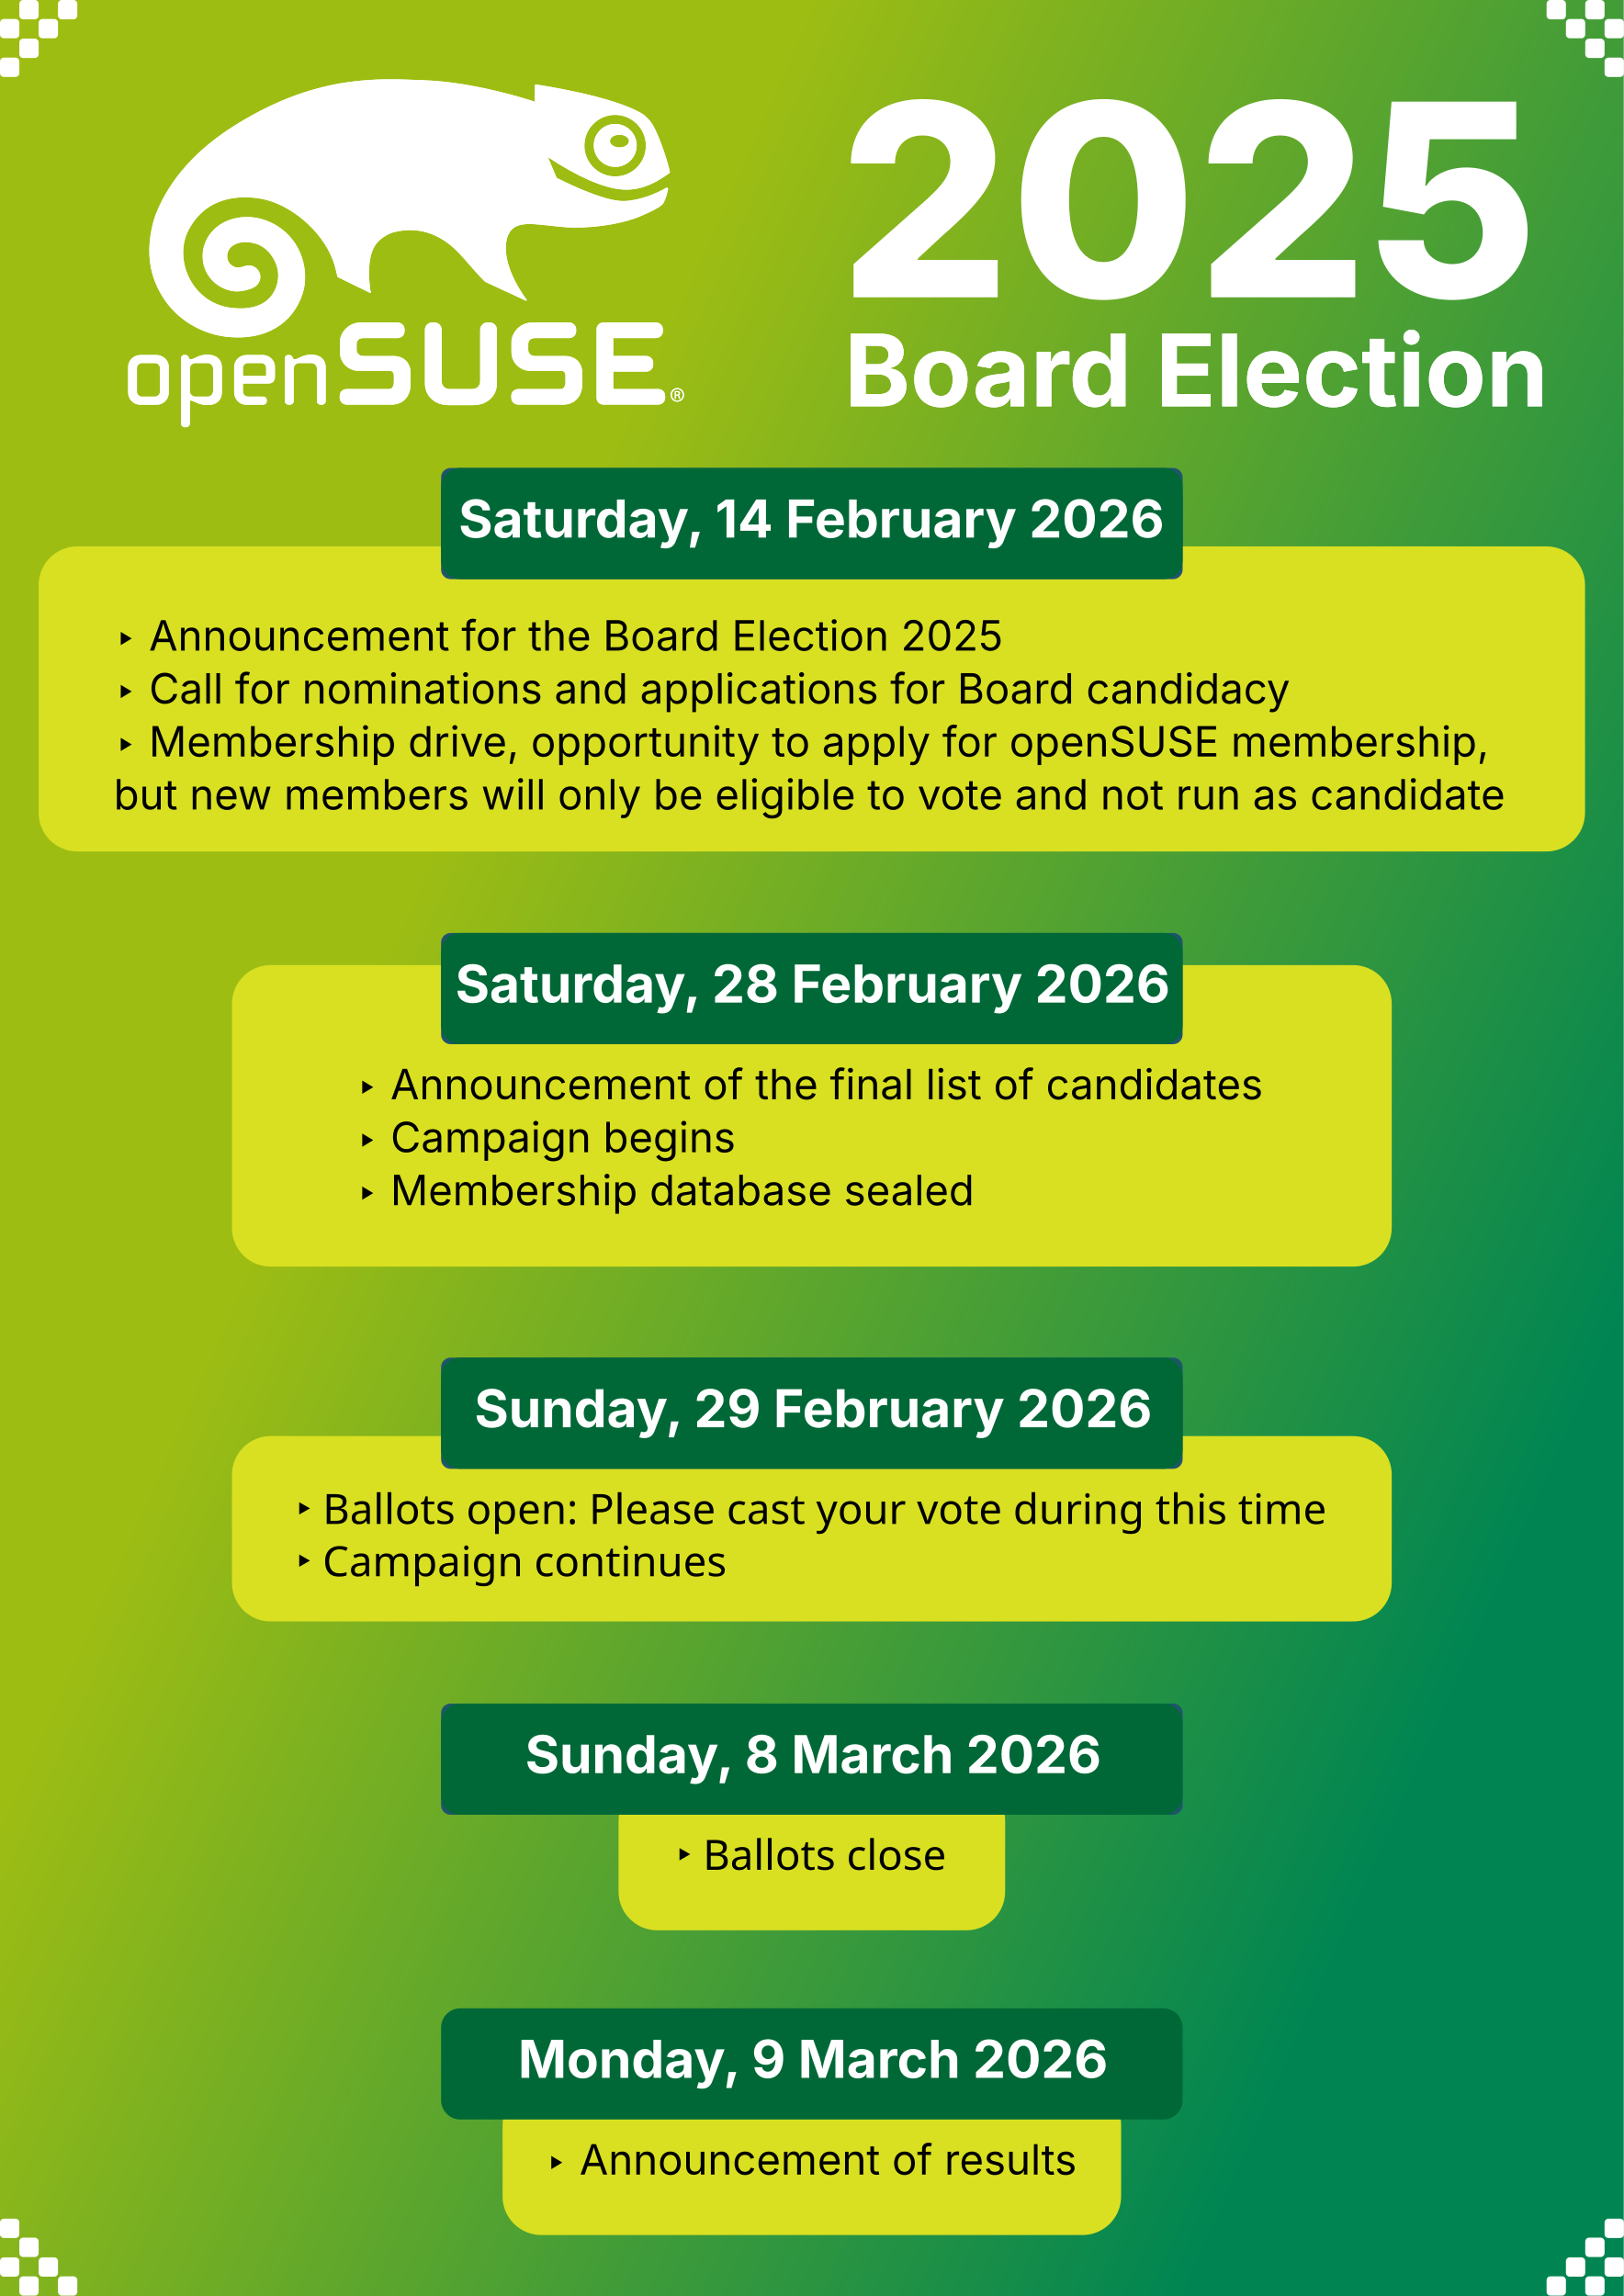
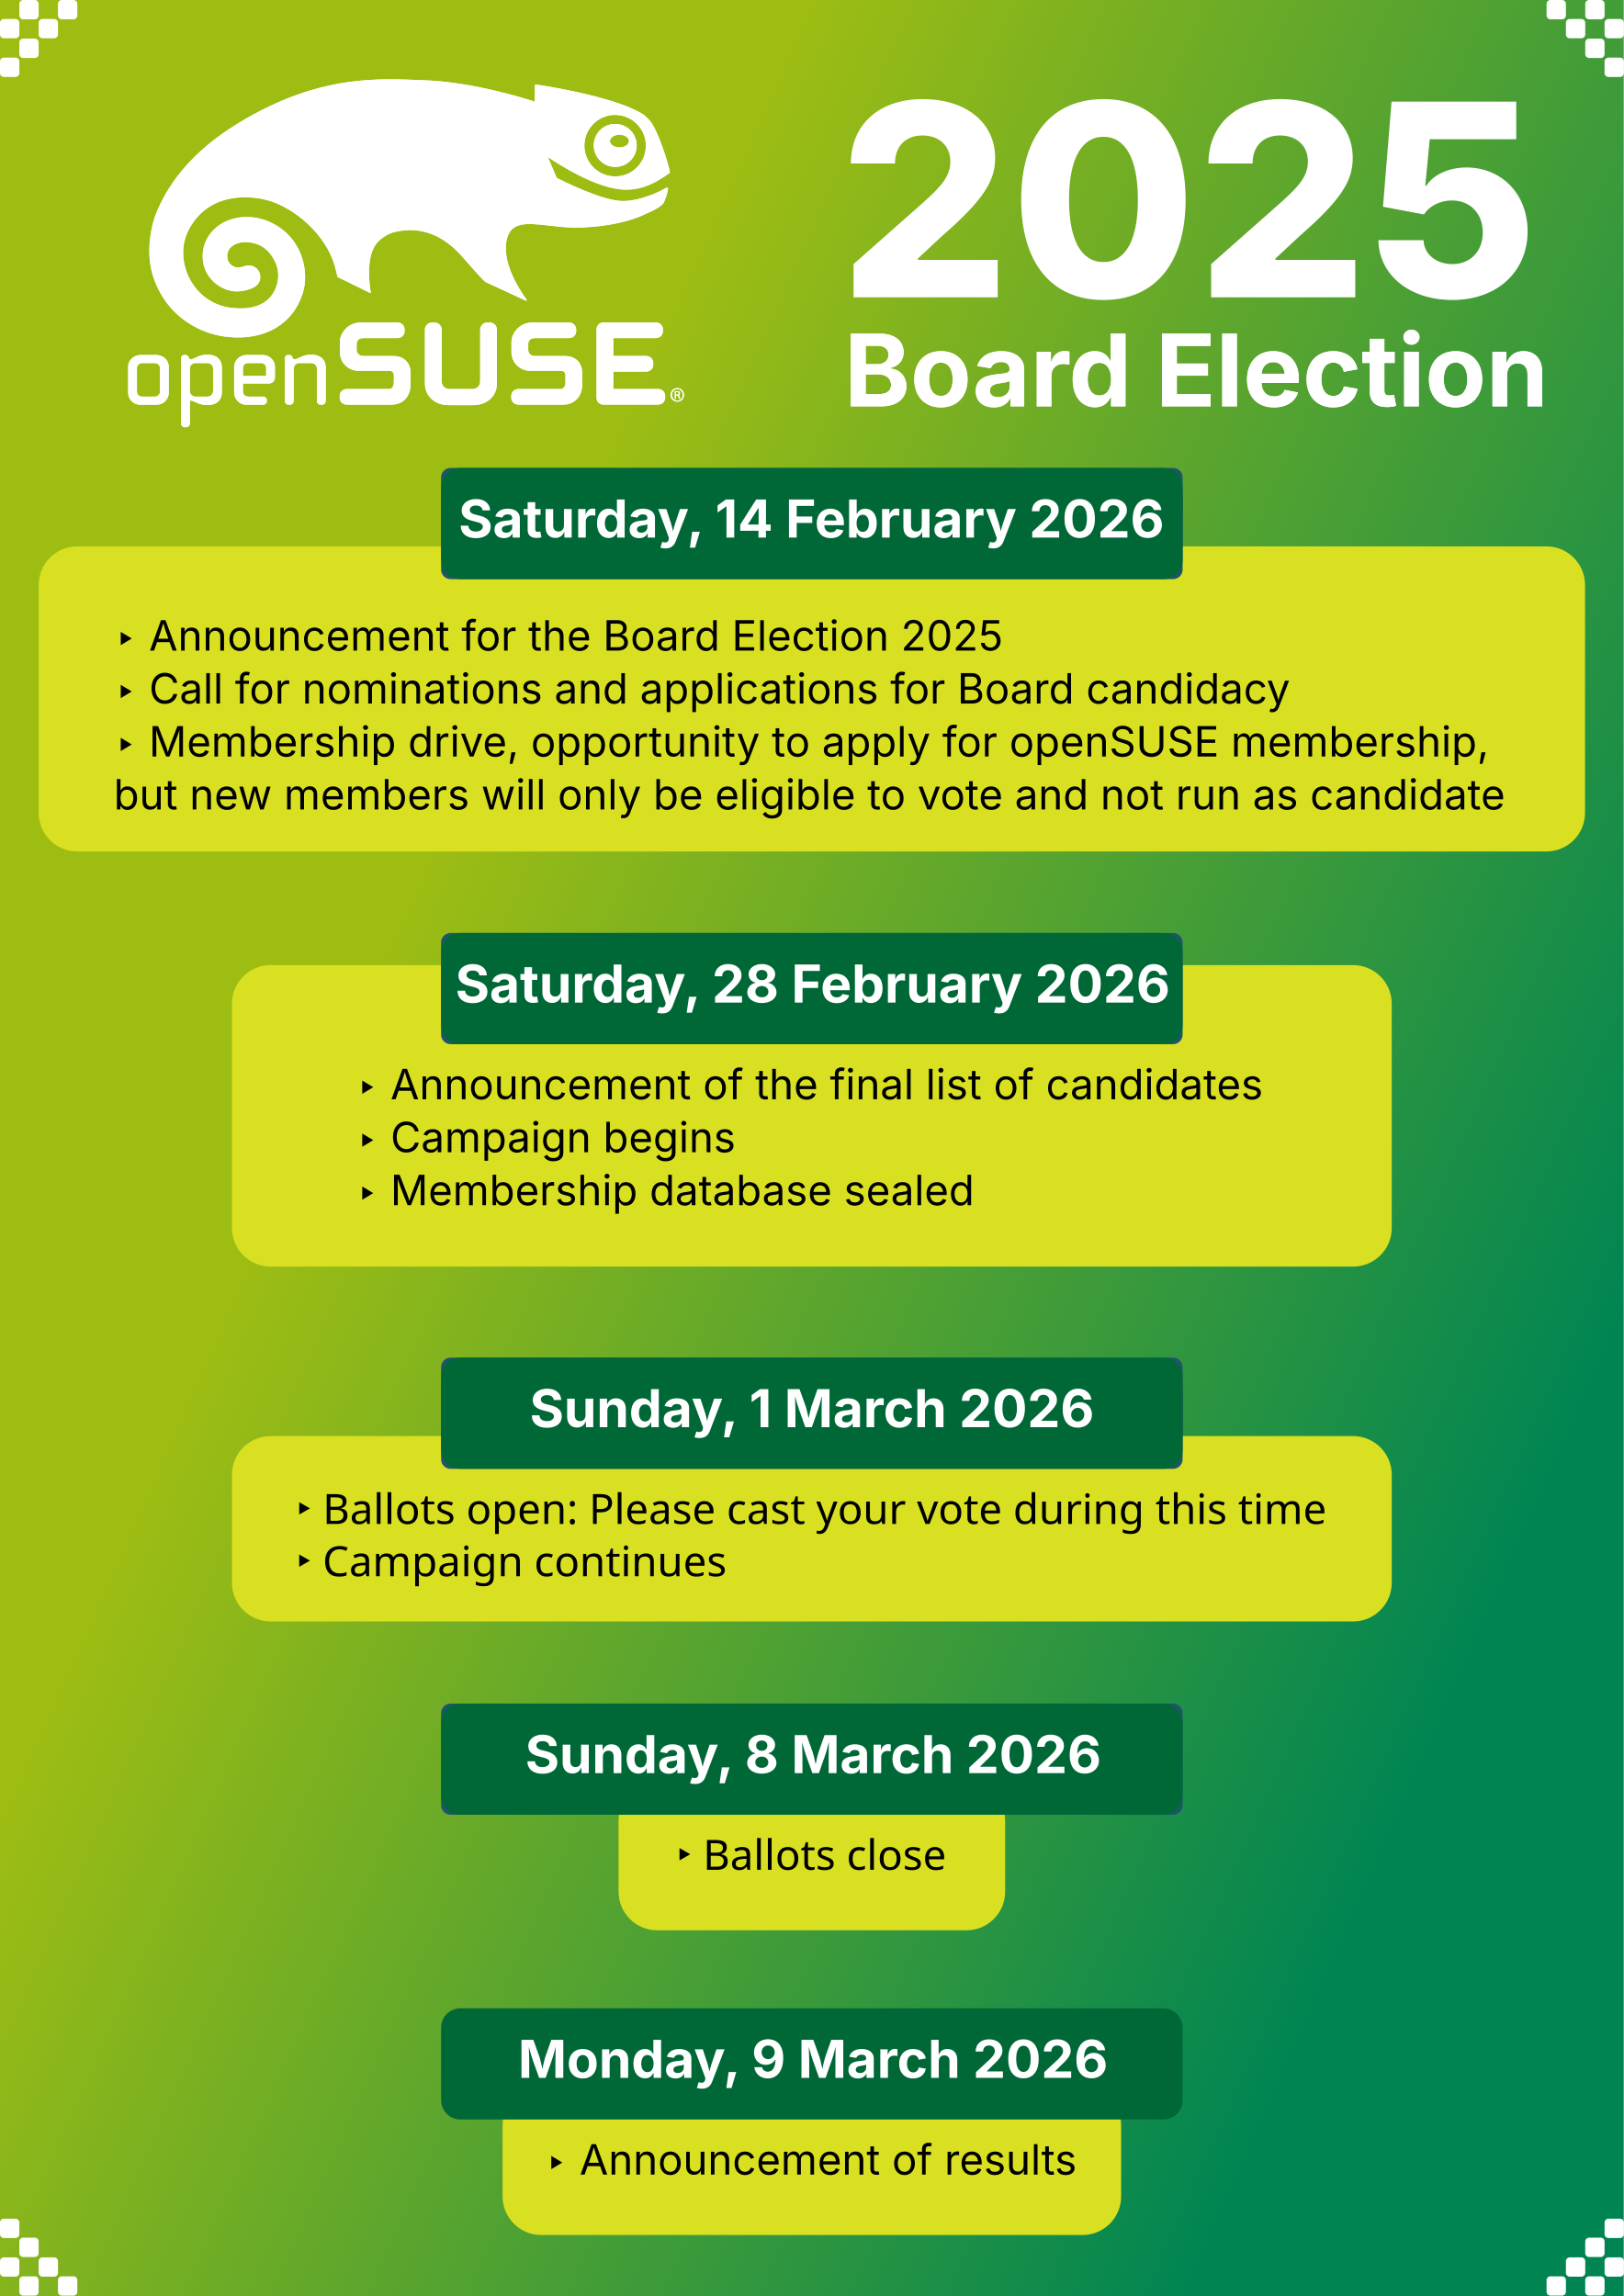
<svg xmlns="http://www.w3.org/2000/svg" xmlns:xlink="http://www.w3.org/1999/xlink" width="21cm" height="29.7cm" viewBox="0 0 210 297" version="1.1" id="svg5" xml:space="preserve">
  <defs id="defs2">
    <linearGradient id="g1" y1="212.132" gradientTransform="matrix(2.000102,0,0,0.4999749,1.0919972e-5,-210)" x1="0" x2="212.132" y2="0" gradientUnits="userSpaceOnUse">
      <stop stop-color="#9ebd13" id="stop2" />
      <stop offset="1" stop-color="#008552" id="stop4" />
    </linearGradient>
    <linearGradient xlink:href="#g1" id="linearGradient247" gradientUnits="userSpaceOnUse" gradientTransform="matrix(2.000102,0,0,0.4999749,1.0260864e-5,-210)" x1="0" y1="212.132" x2="155.102" y2="125.18" />
  </defs>
  <g id="layer1">
    <rect width="141.429%" height="70.707%" fill="url(#g1)" id="rect61" x="0" y="-210" style="fill:url(#linearGradient247);stroke-width:1" transform="rotate(90)" />
    <rect style="fill:#d9e021;fill-opacity:1;stroke:none;stroke-width:2.933" id="rect30" width="150" height="39" x="30" y="124.842" rx="5" />
    <text xml:space="preserve" style="font-size:4.233px;line-height:1.25;font-family:Arial;-inkscape-font-specification:Arial;stroke-width:0.265" x="-488.242" y="62.556" id="text2586">
      <tspan id="tspan2584" style="stroke-width:0.265" x="-488.242" y="62.556" />
    </text>
    <text xml:space="preserve" style="font-size:4.233px;line-height:1.25;font-family:Arial;-inkscape-font-specification:Arial;stroke-width:0.265" x="-488.242" y="62.556" id="text71">
      <tspan id="tspan71" style="stroke-width:0.265" x="-488.242" y="62.556" />
    </text>
    <path style="clip-rule:evenodd;fill:#ffffff;fill-rule:evenodd;stroke-width:0.225" id="Geeko" d="m 79.663,16.035 c -0.744,-0.027 -1.449,0.236 -1.988,0.742 -0.539,0.505 -0.857,1.19 -0.879,1.932 -0.052,1.532 1.148,2.821 2.677,2.878 0.743,0.022 1.452,-0.24 1.994,-0.746 0.541,-0.508 0.853,-1.193 0.876,-1.932 0.052,-1.532 -1.148,-2.819 -2.68,-2.873 z m 0.454,3.035 c -0.681,0 -1.231,-0.368 -1.231,-0.82 0,-0.456 0.55,-0.822 1.231,-0.822 0.681,0 1.232,0.366 1.232,0.822 0,0.452 -0.552,0.82 -1.232,0.82 z m 6.469,3.309 c 0.02,-0.016 0.066,-0.056 0.06,-0.094 -0.154,-0.961 -1.586,-5.623 -2.67,-6.744 -0.299,-0.305 -0.538,-0.606 -1.022,-0.89 -3.921,-2.285 -13.223,-3.664 -13.659,-3.727 0,0 -0.044,-0.009 -0.074,0.02 -0.024,0.023 -0.028,0.067 -0.028,0.067 0,0 -0.036,1.927 -0.041,2.143 C 68.202,12.836 61.296,10.606 54.822,10.381 49.332,10.188 41.336,9.478 30.74,15.992 l -0.313,0.195 c -4.985,3.109 -8.426,6.944 -10.225,11.398 -0.564,1.402 -1.323,4.565 -0.571,7.541 0.324,1.301 0.928,2.608 1.742,3.778 1.841,2.644 4.93,4.398 8.255,4.695 4.696,0.42 8.252,-1.689 9.517,-5.638 0.87,-2.725 0,-6.723 -3.333,-8.763 -2.711,-1.66 -5.627,-1.283 -7.318,-0.164 -1.467,0.973 -2.298,2.485 -2.283,4.145 0.034,2.945 2.571,4.51 4.395,4.515 0.53,0 1.062,-0.092 1.662,-0.288 0.214,-0.065 0.414,-0.146 0.636,-0.283 l 0.069,-0.041 0.044,-0.029 -0.015,0.009 c 0.416,-0.283 0.666,-0.744 0.666,-1.238 0,-0.135 -0.019,-0.271 -0.058,-0.409 -0.215,-0.746 -0.952,-1.197 -1.716,-1.058 l -0.103,0.024 -0.139,0.043 -0.203,0.07 c -0.42,0.103 -0.734,0.112 -0.802,0.115 -0.214,-0.014 -1.264,-0.328 -1.264,-1.478 v -0.016 c 0,-0.422 0.169,-0.719 0.263,-0.881 0.327,-0.512 1.221,-1.015 2.429,-0.91 1.586,0.137 2.729,0.95 3.486,2.485 0.703,1.426 0.519,3.181 -0.474,4.466 -0.986,1.273 -2.742,1.815 -5.076,1.563 -2.354,-0.26 -4.345,-1.615 -5.459,-3.724 -1.091,-2.062 -1.15,-4.506 -0.154,-6.384 2.383,-4.499 6.885,-4.452 9.353,-4.026 3.653,0.634 7.808,4.003 9.282,7.894 0.238,0.62 0.359,1.112 0.465,1.561 l 0.159,0.672 4.127,2.015 c 0.089,0.043 0.119,0.058 0.154,0.032 0.043,-0.032 0.018,-0.119 0.018,-0.119 -0.026,-0.092 -0.086,-0.177 -0.181,-1.332 -0.078,-1.025 -0.238,-3.83 1.174,-5.221 0.548,-0.543 1.384,-1.028 2.044,-1.184 2.705,-0.661 5.876,-0.205 8.875,3.266 1.552,1.793 2.309,2.61 2.689,2.976 0,0 0.086,0.082 0.132,0.119 0.05,0.041 0.083,0.076 0.156,0.117 0.125,0.07 5.156,2.386 5.156,2.386 0,0 0.06,0.03 0.104,-0.025 0.043,-0.054 0.002,-0.108 0.002,-0.108 -0.033,-0.038 -3.19,-4.117 -2.628,-7.476 0.442,-2.675 2.571,-2.433 5.517,-2.1 0.961,0.112 2.056,0.238 3.189,0.263 3.164,0.02 6.572,-0.564 8.672,-1.483 1.359,-0.591 2.226,-0.984 2.769,-1.478 0.195,-0.162 0.297,-0.425 0.402,-0.708 l 0.074,-0.187 c 0.088,-0.229 0.217,-0.712 0.274,-0.977 0.023,-0.117 0.05,-0.231 -0.047,-0.305 -0.088,-0.068 -0.291,0.054 -0.291,0.054 -0.922,0.555 -3.228,1.606 -5.384,1.651 -2.676,0.054 -8.099,-2.709 -8.661,-3.001 -0.376,-0.895 -0.752,-1.791 -1.133,-2.684 3.88,2.556 7.097,3.969 9.561,4.187 2.742,0.244 4.88,-1.252 5.808,-1.874 0.121,-0.081 0.243,-0.171 0.354,-0.258 z M 75.58,18.702 c 0.039,-1.063 0.484,-2.049 1.261,-2.772 0.777,-0.726 1.791,-1.101 2.855,-1.067 2.193,0.078 3.916,1.929 3.84,4.119 -0.041,1.063 -0.486,2.049 -1.261,2.77 -0.777,0.73 -1.789,1.105 -2.857,1.069 -2.19,-0.081 -3.911,-1.927 -3.838,-4.119 z" />
    <path style="fill:#ffffff;stroke-width:0.225" d="m 46.669,41.714 c -1.749,0 -2.71,1.478 -2.71,2.5 v 1.312 c 0,1.505 1.23,2.438 2.37,2.438 h 4.003 c 0.504,0 0.61,0.33 0.61,0.609 v 0.847 c 0,0.09 -0.018,0.903 -0.61,0.903 h -5.459 c -0.543,0 -0.935,0.377 -0.935,0.894 v 0.234 c 0,0.515 0.392,0.89 0.935,0.89 h 5.756 c 1.505,0 2.476,-1.047 2.476,-2.669 v -1.416 c 0,-1.523 -1.094,-2.204 -2.18,-2.204 h -3.939 c -0.593,0 -0.862,-0.445 -0.862,-0.759 v -0.782 c 0,-0.492 0.329,-0.777 0.904,-0.777 h 4.36 c 0.535,0 0.937,-0.384 0.937,-0.892 v -0.234 c 0,-0.51 -0.409,-0.894 -0.955,-0.894 h -4.7 z" id="path835" />
    <path style="fill:#ffffff;stroke-width:0.225" d="m 63.037,41.714 c -0.517,0 -0.933,0.42 -0.933,0.937 v 6.703 c 0,0.537 -0.438,0.968 -0.968,0.968 h -3.043 c -0.532,0 -0.968,-0.431 -0.968,-0.968 v -6.703 c 0,-0.517 -0.42,-0.937 -0.937,-0.937 h -0.294 c -0.524,0 -0.937,0.414 -0.937,0.937 v 6.957 c 0,1.62 1.275,2.795 3.03,2.795 h 3.254 c 1.753,0 3.027,-1.174 3.027,-2.795 v -6.957 c 0,-0.523 -0.411,-0.937 -0.935,-0.937 h -0.296 z" id="path837" />
    <path style="fill:#ffffff;stroke-width:0.225" d="m 68.862,41.714 c -1.748,0 -2.712,1.478 -2.712,2.5 v 1.312 c 0,1.505 1.232,2.438 2.373,2.438 h 4.002 c 0.505,0 0.611,0.33 0.611,0.609 v 0.847 c 0,0.09 -0.018,0.903 -0.611,0.903 h -5.462 c -0.54,0 -0.935,0.377 -0.935,0.894 v 0.234 c 0,0.515 0.394,0.89 0.935,0.89 h 5.758 c 1.505,0 2.48,-1.047 2.48,-2.669 v -1.416 c 0,-1.523 -1.097,-2.204 -2.184,-2.204 H 69.179 c -0.595,0 -0.862,-0.445 -0.862,-0.759 v -0.782 c 0,-0.492 0.329,-0.777 0.904,-0.777 h 4.362 c 0.533,0 0.934,-0.384 0.934,-0.892 v -0.234 c 0,-0.51 -0.409,-0.894 -0.957,-0.894 H 68.862 Z" id="path839" />
    <path style="fill:#ffffff;stroke-width:0.225" d="m 78.065,41.714 c -0.519,0 -0.911,0.385 -0.911,0.894 v 8.841 c 0,0.507 0.383,0.89 0.89,0.89 h 7.046 c 0.543,0 0.935,-0.375 0.935,-0.89 v -0.234 c 0,-0.517 -0.392,-0.894 -0.935,-0.894 h -5.77 v -2.251 h 4.228 c 0.541,0 0.935,-0.38 0.935,-0.894 v -0.234 c 0,-0.517 -0.393,-0.892 -0.935,-0.892 h -4.228 v -2.318 h 5.477 c 0.541,0 0.935,-0.373 0.935,-0.892 v -0.234 c 0,-0.517 -0.394,-0.894 -0.935,-0.894 h -6.732 z" id="path841" />
    <path style="fill:#ffffff;stroke-width:0.394" d="m 18.177,45.922 c -0.883,0 -1.602,0.687 -1.602,1.534 v 3.334 c 0,0.86 0.695,1.561 1.548,1.561 h 2.156 c 0.853,0 1.548,-0.701 1.548,-1.561 v -3.334 c 0,-0.847 -0.719,-1.534 -1.602,-1.534 z m -0.466,4.735 v -3.044 c 0,-0.357 0.293,-0.649 0.652,-0.649 h 1.68 c 0.351,0 0.649,0.299 0.649,0.649 v 3.044 c 0,0.359 -0.291,0.651 -0.649,0.651 h -1.693 c -0.359,0 -0.639,-0.286 -0.639,-0.651 z" id="path843" />
    <path style="fill:#ffffff;stroke-width:0.394" d="m 26.711,45.883 c -0.622,0 -1.091,0.222 -1.467,0.404 -0.229,0.11 -0.428,0.205 -0.582,0.205 -0.07,0 -0.129,-0.032 -0.161,-0.083 L 24.358,46.135 c -0.036,-0.072 -0.18,-0.213 -0.357,-0.213 h -0.213 c -0.205,0 -0.369,0.184 -0.369,0.409 v 8.456 c 0,0.265 0.209,0.474 0.474,0.474 h 0.184 c 0.263,0 0.476,-0.211 0.476,-0.474 v -2.806 c 0,-0.083 0.054,-0.173 0.109,-0.173 0.154,0 0.353,0.09 0.582,0.195 0.376,0.173 0.845,0.386 1.467,0.386 h 0.199 c 1.101,0 1.786,-0.629 1.786,-1.64 v -3.228 c 0,-0.995 -0.699,-1.638 -1.786,-1.638 h -0.199 z m -2.157,4.709 v -2.912 c 0,-0.402 0.314,-0.716 0.716,-0.716 h 1.575 c 0.402,0 0.716,0.314 0.716,0.716 v 2.912 c 0,0.395 -0.322,0.716 -0.716,0.716 h -1.575 c -0.394,0 -0.716,-0.321 -0.716,-0.716 z" id="path845" />
    <path style="fill:#ffffff;stroke-width:0.394" d="m 31.884,45.922 c -0.883,0 -1.6,0.687 -1.6,1.534 v 3.309 c 0,0.858 0.697,1.586 1.518,1.586 h 2.225 c 0.275,0 0.474,-0.191 0.474,-0.45 v -0.146 c 0,-0.26 -0.199,-0.447 -0.474,-0.447 h -1.828 c -0.512,0 -0.782,-0.252 -0.782,-0.73 v -0.968 h 3.297 c 0.53,0 0.844,-0.323 0.844,-0.872 v -1.283 c 0,-0.847 -0.718,-1.534 -1.597,-1.534 h -2.078 z m -0.466,1.68 c 0,-0.357 0.281,-0.638 0.639,-0.638 h 1.732 c 0.357,0 0.636,0.281 0.636,0.638 v 1.033 h -3.007 c 3.94e-4,-0.135 3.94e-4,-1.033 3.94e-4,-1.033 z" id="path847" />
    <path style="fill:#ffffff;stroke-width:0.394" d="m 40.142,45.883 c -0.62,0 -1.087,0.222 -1.465,0.402 -0.235,0.11 -0.435,0.207 -0.599,0.207 -0.072,0 -0.101,-0.009 -0.157,-0.106 L 37.79,46.148 c -0.075,-0.151 -0.202,-0.227 -0.374,-0.227 h -0.183 c -0.221,0 -0.383,0.173 -0.383,0.409 v 5.546 c 0,0.263 0.208,0.474 0.475,0.474 h 0.183 c 0.263,0 0.477,-0.214 0.477,-0.474 v -4.196 c 0,-0.393 0.321,-0.716 0.714,-0.716 h 1.576 c 0.394,0 0.716,0.323 0.716,0.716 v 4.196 c 0,0.263 0.209,0.474 0.474,0.474 h 0.185 c 0.263,0 0.476,-0.214 0.476,-0.474 v -4.356 c 0,-0.995 -0.7,-1.638 -1.787,-1.638 z" id="path849" />
    <path style="fill:#ffffff;stroke-width:0.394" d="m 87.603,50.201 c 0.48,0 0.862,0.39 0.862,0.878 0,0.495 -0.383,0.881 -0.866,0.881 -0.48,0 -0.87,-0.386 -0.87,-0.881 0,-0.488 0.39,-0.878 0.87,-0.878 z m -0.004,0.136 c -0.386,0 -0.702,0.332 -0.702,0.742 0,0.418 0.316,0.745 0.706,0.745 0.39,0.004 0.702,-0.327 0.702,-0.741 0,-0.414 -0.312,-0.745 -0.702,-0.745 z m -0.164,1.253 h -0.156 v -0.979 c 0.082,-0.012 0.16,-0.024 0.277,-0.024 0.149,0 0.246,0.031 0.304,0.074 0.059,0.043 0.09,0.109 0.09,0.203 0,0.128 -0.086,0.206 -0.191,0.238 v 0.008 c 0.086,0.015 0.144,0.093 0.164,0.238 0.024,0.152 0.046,0.211 0.062,0.242 h -0.164 c -0.024,-0.031 -0.047,-0.121 -0.066,-0.25 -0.024,-0.125 -0.086,-0.172 -0.211,-0.172 H 87.436 v 0.421 z m 0,-0.543 h 0.113 c 0.129,0 0.238,-0.046 0.238,-0.168 0,-0.086 -0.062,-0.172 -0.238,-0.172 -0.051,0 -0.086,0.004 -0.113,0.008 z" id="path853" />
    <text xml:space="preserve" style="font-style:normal;font-weight:normal;font-size:34.782px;line-height:1.25;font-family:sans-serif;letter-spacing:0px;word-spacing:0px;fill:#ffffff;fill-opacity:1;stroke:none;stroke-width:0.87" x="108.505" y="38.459" id="text884">
      <tspan x="108.505" y="38.459" style="font-style:normal;font-variant:normal;font-weight:800;font-stretch:normal;font-family:Inter;-inkscape-font-specification:'Inter Ultra-Bold';fill:#ffffff;stroke-width:0.87" id="tspan908">2025 </tspan>
    </text>
    <text id="text936" y="52.564" x="109.183" style="font-style:normal;font-weight:normal;font-size:12.917px;line-height:1.25;font-family:sans-serif;letter-spacing:0px;word-spacing:0px;fill:#ffffff;fill-opacity:1;stroke:none;stroke-width:0.323" xml:space="preserve">
      <tspan id="tspan934" style="font-style:normal;font-variant:normal;font-weight:bold;font-stretch:normal;font-family:Inter;-inkscape-font-specification:'Inter Bold';fill:#ffffff;stroke-width:0.323" y="52.564" x="109.183">Board Election</tspan>
    </text>
    <rect style="fill:#ffc107;stroke:none;stroke-width:3.038" id="rect28" width="187.018" height="33.567" x="11.491" y="74.739" rx="2.398" />
    <rect style="fill:#173f4f;stroke:none;stroke-width:1.424" id="rect29" width="95.907" height="14.386" x="57.047" y="63.067" rx="1.23" />
    <rect style="fill:#d9e021;fill-opacity:1;stroke:none;stroke-width:3.407" id="rect75" width="200" height="39.463" x="5" y="70.679" rx="5" />
    <rect style="fill:#1f556b;stroke:none;stroke-width:1.424" id="rect27" width="95.907" height="14.386" x="57.047" y="60.529" rx="1.23" />
    <text xml:space="preserve" style="font-style:normal;font-weight:normal;font-size:6.767px;line-height:1.25;font-family:sans-serif;letter-spacing:0px;word-spacing:0px;fill:#ffffff;fill-opacity:1;stroke:none;stroke-width:0.254" x="61.436" y="69.536" id="text27">
      <tspan id="tspan27" style="font-style:normal;font-variant:normal;font-weight:bold;font-stretch:normal;font-size:6.767px;font-family:'Nunito Sans';-inkscape-font-specification:'Nunito Sans Bold';fill:#ffffff;stroke-width:0.254" x="61.436" y="69.536">Friday, 15 November 2024</tspan>
      <tspan style="font-style:normal;font-variant:normal;font-weight:bold;font-stretch:normal;font-size:6.767px;font-family:'Nunito Sans';-inkscape-font-specification:'Nunito Sans Bold';fill:#ffffff;stroke-width:0.254" x="61.436" y="77.994" id="tspan28" />
    </text>
    <rect style="fill:#1f556b;stroke:none;stroke-width:1.424" id="rect34" width="95.907" height="14.386" x="57.047" y="120.686" rx="1.23" />
    <text xml:space="preserve" style="font-style:normal;font-weight:normal;font-size:6.767px;line-height:1.25;font-family:sans-serif;letter-spacing:0px;word-spacing:0px;fill:#ffffff;fill-opacity:1;stroke:none;stroke-width:0.254" x="56.943" y="129.689" id="text36">
      <tspan style="font-style:normal;font-variant:normal;font-weight:bold;font-stretch:normal;font-size:6.767px;font-family:'Nunito Sans';-inkscape-font-specification:'Nunito Sans Bold';fill:#ffffff;stroke-width:0.254" x="56.943" y="129.689" id="tspan36">Saturday, 30 November 2024</tspan>
    </text>
    <rect style="fill:#173f4f;stroke:none;stroke-width:1.424" id="rect42" width="95.907" height="14.386" x="57.047" y="178.155" rx="1.23" />
    <rect style="fill:#d9e021;fill-opacity:1;stroke:none;stroke-width:2.3" id="rect88" width="150" height="23.977" x="30" y="185.767" rx="5" />
    <text xml:space="preserve" style="font-style:normal;font-weight:normal;font-size:5.413px;line-height:1.25;font-family:sans-serif;letter-spacing:0px;word-spacing:0px;fill:#000000;fill-opacity:1;stroke:none;stroke-width:0.254" x="38.323" y="197.129" id="text45">
      <tspan style="font-style:normal;font-variant:normal;font-weight:normal;font-stretch:normal;font-size:5.413px;font-family:'Nunito Sans';-inkscape-font-specification:'Nunito Sans';stroke-width:0.254" x="38.323" y="197.129" id="tspan44">‣ Ballots open: Please cast your vote during this time</tspan>
      <tspan style="font-style:normal;font-variant:normal;font-weight:normal;font-stretch:normal;font-size:5.413px;font-family:'Nunito Sans';-inkscape-font-specification:'Nunito Sans';stroke-width:0.254" x="38.323" y="203.896" id="tspan45">‣ Campaign continues</tspan>
    </text>
    <rect style="fill:#1f556b;stroke:none;stroke-width:1.424" id="rect45" width="95.907" height="14.386" x="57.047" y="175.617" rx="1.23" />
    <text xml:space="preserve" style="font-style:normal;font-weight:normal;font-size:6.767px;line-height:1.25;font-family:sans-serif;letter-spacing:0px;word-spacing:0px;fill:#ffffff;fill-opacity:1;stroke:none;stroke-width:0.254" x="62.095" y="184.62" id="text47">
      <tspan style="font-style:normal;font-variant:normal;font-weight:bold;font-stretch:normal;font-size:6.767px;font-family:'Nunito Sans';-inkscape-font-specification:'Nunito Sans Bold';fill:#ffffff;stroke-width:0.254" x="62.095" y="184.62" id="tspan47">Sunday, 1 December 2024</tspan>
    </text>
    <rect style="fill:#d9e021;fill-opacity:1;stroke:none;stroke-width:1.188" id="rect92" width="50" height="19.181" x="80" y="230.513" rx="5" />
    <text xml:space="preserve" style="font-style:normal;font-weight:normal;font-size:5.413px;line-height:1.25;font-family:sans-serif;letter-spacing:0px;word-spacing:0px;fill:#000000;fill-opacity:1;stroke:none;stroke-width:0.254" x="87.507" y="241.874" id="text52">
      <tspan style="font-style:normal;font-variant:normal;font-weight:normal;font-stretch:normal;font-size:5.413px;font-family:'Nunito Sans';-inkscape-font-specification:'Nunito Sans';stroke-width:0.254" x="87.507" y="241.874" id="tspan52">‣ Ballots close</tspan>
    </text>
    <rect style="fill:#1f556b;stroke:none;stroke-width:1.424" id="rect52" width="95.907" height="14.386" x="57.047" y="220.363" rx="1.23" />
    <text xml:space="preserve" style="font-style:normal;font-weight:normal;font-size:6.767px;line-height:1.25;font-family:sans-serif;letter-spacing:0px;word-spacing:0px;fill:#ffffff;fill-opacity:1;stroke:none;stroke-width:0.254" x="60.16" y="229.366" id="text53">
      <tspan style="font-style:normal;font-variant:normal;font-weight:bold;font-stretch:normal;font-size:6.767px;font-family:'Nunito Sans';-inkscape-font-specification:'Nunito Sans Bold';fill:#ffffff;stroke-width:0.254" x="60.16" y="229.366" id="tspan53">Sunday, 15 December 2024</tspan>
    </text>
    <path style="clip-rule:evenodd;fill:#ffffff;fill-rule:evenodd;stroke-width:0.225" id="path61" d="m 79.663,16.035 c -0.744,-0.027 -1.449,0.236 -1.988,0.742 -0.539,0.505 -0.857,1.19 -0.879,1.932 -0.052,1.532 1.148,2.821 2.677,2.878 0.743,0.022 1.452,-0.24 1.994,-0.746 0.541,-0.508 0.853,-1.193 0.876,-1.932 0.052,-1.532 -1.148,-2.819 -2.68,-2.873 z m 0.454,3.035 c -0.681,0 -1.231,-0.368 -1.231,-0.82 0,-0.456 0.55,-0.822 1.231,-0.822 0.681,0 1.232,0.366 1.232,0.822 0,0.452 -0.552,0.82 -1.232,0.82 z m 6.469,3.309 c 0.02,-0.016 0.066,-0.056 0.06,-0.094 -0.154,-0.961 -1.586,-5.623 -2.67,-6.744 -0.299,-0.305 -0.538,-0.606 -1.022,-0.89 -3.921,-2.285 -13.223,-3.664 -13.659,-3.727 0,0 -0.044,-0.009 -0.074,0.02 -0.024,0.023 -0.028,0.067 -0.028,0.067 0,0 -0.036,1.927 -0.041,2.143 C 68.202,12.836 61.296,10.606 54.822,10.381 49.332,10.188 41.336,9.478 30.74,15.992 l -0.313,0.195 c -4.985,3.109 -8.426,6.944 -10.225,11.398 -0.564,1.402 -1.323,4.565 -0.571,7.541 0.324,1.301 0.928,2.608 1.742,3.778 1.841,2.644 4.93,4.398 8.255,4.695 4.696,0.42 8.252,-1.689 9.517,-5.638 0.87,-2.725 0,-6.723 -3.333,-8.763 -2.711,-1.66 -5.627,-1.283 -7.318,-0.164 -1.467,0.973 -2.298,2.485 -2.283,4.145 0.034,2.945 2.571,4.51 4.395,4.515 0.53,0 1.062,-0.092 1.662,-0.288 0.214,-0.065 0.414,-0.146 0.636,-0.283 l 0.069,-0.041 0.044,-0.029 -0.015,0.009 c 0.416,-0.283 0.666,-0.744 0.666,-1.238 0,-0.135 -0.019,-0.271 -0.058,-0.409 -0.215,-0.746 -0.952,-1.197 -1.716,-1.058 l -0.103,0.024 -0.139,0.043 -0.203,0.07 c -0.42,0.103 -0.734,0.112 -0.802,0.115 -0.214,-0.014 -1.264,-0.328 -1.264,-1.478 v -0.016 c 0,-0.422 0.169,-0.719 0.263,-0.881 0.327,-0.512 1.221,-1.015 2.429,-0.91 1.586,0.137 2.729,0.95 3.486,2.485 0.703,1.426 0.519,3.181 -0.474,4.466 -0.986,1.273 -2.742,1.815 -5.076,1.563 -2.354,-0.26 -4.345,-1.615 -5.459,-3.724 -1.091,-2.062 -1.15,-4.506 -0.154,-6.384 2.383,-4.499 6.885,-4.452 9.353,-4.026 3.653,0.634 7.808,4.003 9.282,7.894 0.238,0.62 0.359,1.112 0.465,1.561 l 0.159,0.672 4.127,2.015 c 0.089,0.043 0.119,0.058 0.154,0.032 0.043,-0.032 0.018,-0.119 0.018,-0.119 -0.026,-0.092 -0.086,-0.177 -0.181,-1.332 -0.078,-1.025 -0.238,-3.83 1.174,-5.221 0.548,-0.543 1.384,-1.028 2.044,-1.184 2.705,-0.661 5.876,-0.205 8.875,3.266 1.552,1.793 2.309,2.61 2.689,2.976 0,0 0.086,0.082 0.132,0.119 0.05,0.041 0.083,0.076 0.156,0.117 0.125,0.07 5.156,2.386 5.156,2.386 0,0 0.06,0.03 0.104,-0.025 0.043,-0.054 0.002,-0.108 0.002,-0.108 -0.033,-0.038 -3.19,-4.117 -2.628,-7.476 0.442,-2.675 2.571,-2.433 5.517,-2.1 0.961,0.112 2.056,0.238 3.189,0.263 3.164,0.02 6.572,-0.564 8.672,-1.483 1.359,-0.591 2.226,-0.984 2.769,-1.478 0.195,-0.162 0.297,-0.425 0.402,-0.708 l 0.074,-0.187 c 0.088,-0.229 0.217,-0.712 0.274,-0.977 0.023,-0.117 0.05,-0.231 -0.047,-0.305 -0.088,-0.068 -0.291,0.054 -0.291,0.054 -0.922,0.555 -3.228,1.606 -5.384,1.651 -2.676,0.054 -8.099,-2.709 -8.661,-3.001 -0.376,-0.895 -0.752,-1.791 -1.133,-2.684 3.88,2.556 7.097,3.969 9.561,4.187 2.742,0.244 4.88,-1.252 5.808,-1.874 0.121,-0.081 0.243,-0.171 0.354,-0.258 z M 75.58,18.702 c 0.039,-1.063 0.484,-2.049 1.261,-2.772 0.777,-0.726 1.791,-1.101 2.855,-1.067 2.193,0.078 3.916,1.929 3.84,4.119 -0.041,1.063 -0.486,2.049 -1.261,2.77 -0.777,0.73 -1.789,1.105 -2.857,1.069 -2.19,-0.081 -3.911,-1.927 -3.838,-4.119 z" />
    <path style="fill:#ffffff;stroke-width:0.225" d="m 46.669,41.714 c -1.749,0 -2.71,1.478 -2.71,2.5 v 1.312 c 0,1.505 1.23,2.438 2.37,2.438 h 4.003 c 0.504,0 0.61,0.33 0.61,0.609 v 0.847 c 0,0.09 -0.018,0.903 -0.61,0.903 h -5.459 c -0.543,0 -0.935,0.377 -0.935,0.894 v 0.234 c 0,0.515 0.392,0.89 0.935,0.89 h 5.756 c 1.505,0 2.476,-1.047 2.476,-2.669 v -1.416 c 0,-1.523 -1.094,-2.204 -2.18,-2.204 h -3.939 c -0.593,0 -0.862,-0.445 -0.862,-0.759 v -0.782 c 0,-0.492 0.329,-0.777 0.904,-0.777 h 4.36 c 0.535,0 0.937,-0.384 0.937,-0.892 v -0.234 c 0,-0.51 -0.409,-0.894 -0.955,-0.894 h -4.7 z" id="path62" />
    <path style="fill:#ffffff;stroke-width:0.225" d="m 63.037,41.714 c -0.517,0 -0.933,0.42 -0.933,0.937 v 6.703 c 0,0.537 -0.438,0.968 -0.968,0.968 h -3.043 c -0.532,0 -0.968,-0.431 -0.968,-0.968 v -6.703 c 0,-0.517 -0.42,-0.937 -0.937,-0.937 h -0.294 c -0.524,0 -0.937,0.414 -0.937,0.937 v 6.957 c 0,1.62 1.275,2.795 3.03,2.795 h 3.254 c 1.753,0 3.027,-1.174 3.027,-2.795 v -6.957 c 0,-0.523 -0.411,-0.937 -0.935,-0.937 h -0.296 z" id="path63" />
    <path style="fill:#ffffff;stroke-width:0.225" d="m 68.862,41.714 c -1.748,0 -2.712,1.478 -2.712,2.5 v 1.312 c 0,1.505 1.232,2.438 2.373,2.438 h 4.002 c 0.505,0 0.611,0.33 0.611,0.609 v 0.847 c 0,0.09 -0.018,0.903 -0.611,0.903 h -5.462 c -0.54,0 -0.935,0.377 -0.935,0.894 v 0.234 c 0,0.515 0.394,0.89 0.935,0.89 h 5.758 c 1.505,0 2.48,-1.047 2.48,-2.669 v -1.416 c 0,-1.523 -1.097,-2.204 -2.184,-2.204 H 69.179 c -0.595,0 -0.862,-0.445 -0.862,-0.759 v -0.782 c 0,-0.492 0.329,-0.777 0.904,-0.777 h 4.362 c 0.533,0 0.934,-0.384 0.934,-0.892 v -0.234 c 0,-0.51 -0.409,-0.894 -0.957,-0.894 H 68.862 Z" id="path64" />
    <path style="fill:#ffffff;stroke-width:0.225" d="m 78.065,41.714 c -0.519,0 -0.911,0.385 -0.911,0.894 v 8.841 c 0,0.507 0.383,0.89 0.89,0.89 h 7.046 c 0.543,0 0.935,-0.375 0.935,-0.89 v -0.234 c 0,-0.517 -0.392,-0.894 -0.935,-0.894 h -5.77 v -2.251 h 4.228 c 0.541,0 0.935,-0.38 0.935,-0.894 v -0.234 c 0,-0.517 -0.393,-0.892 -0.935,-0.892 h -4.228 v -2.318 h 5.477 c 0.541,0 0.935,-0.373 0.935,-0.892 v -0.234 c 0,-0.517 -0.394,-0.894 -0.935,-0.894 h -6.732 z" id="path65" />
    <path style="fill:#ffffff;stroke-width:0.394" d="m 18.177,45.922 c -0.883,0 -1.602,0.687 -1.602,1.534 v 3.334 c 0,0.86 0.695,1.561 1.548,1.561 h 2.156 c 0.853,0 1.548,-0.701 1.548,-1.561 v -3.334 c 0,-0.847 -0.719,-1.534 -1.602,-1.534 z m -0.466,4.735 v -3.044 c 0,-0.357 0.293,-0.649 0.652,-0.649 h 1.68 c 0.351,0 0.649,0.299 0.649,0.649 v 3.044 c 0,0.359 -0.291,0.651 -0.649,0.651 h -1.693 c -0.359,0 -0.639,-0.286 -0.639,-0.651 z" id="path66" />
    <path style="fill:#ffffff;stroke-width:0.394" d="m 26.711,45.883 c -0.622,0 -1.091,0.222 -1.467,0.404 -0.229,0.11 -0.428,0.205 -0.582,0.205 -0.07,0 -0.129,-0.032 -0.161,-0.083 L 24.358,46.135 c -0.036,-0.072 -0.18,-0.213 -0.357,-0.213 h -0.213 c -0.205,0 -0.369,0.184 -0.369,0.409 v 8.456 c 0,0.265 0.209,0.474 0.474,0.474 h 0.184 c 0.263,0 0.476,-0.211 0.476,-0.474 v -2.806 c 0,-0.083 0.054,-0.173 0.109,-0.173 0.154,0 0.353,0.09 0.582,0.195 0.376,0.173 0.845,0.386 1.467,0.386 h 0.199 c 1.101,0 1.786,-0.629 1.786,-1.64 v -3.228 c 0,-0.995 -0.699,-1.638 -1.786,-1.638 h -0.199 z m -2.157,4.709 v -2.912 c 0,-0.402 0.314,-0.716 0.716,-0.716 h 1.575 c 0.402,0 0.716,0.314 0.716,0.716 v 2.912 c 0,0.395 -0.322,0.716 -0.716,0.716 h -1.575 c -0.394,0 -0.716,-0.321 -0.716,-0.716 z" id="path67" />
    <path style="fill:#ffffff;stroke-width:0.394" d="m 31.884,45.922 c -0.883,0 -1.6,0.687 -1.6,1.534 v 3.309 c 0,0.858 0.697,1.586 1.518,1.586 h 2.225 c 0.275,0 0.474,-0.191 0.474,-0.45 v -0.146 c 0,-0.26 -0.199,-0.447 -0.474,-0.447 h -1.828 c -0.512,0 -0.782,-0.252 -0.782,-0.73 v -0.968 h 3.297 c 0.53,0 0.844,-0.323 0.844,-0.872 v -1.283 c 0,-0.847 -0.718,-1.534 -1.597,-1.534 h -2.078 z m -0.466,1.68 c 0,-0.357 0.281,-0.638 0.639,-0.638 h 1.732 c 0.357,0 0.636,0.281 0.636,0.638 v 1.033 h -3.007 c 3.94e-4,-0.135 3.94e-4,-1.033 3.94e-4,-1.033 z" id="path68" />
    <path style="fill:#ffffff;stroke-width:0.394" d="m 40.142,45.883 c -0.62,0 -1.087,0.222 -1.465,0.402 -0.235,0.11 -0.435,0.207 -0.599,0.207 -0.072,0 -0.101,-0.009 -0.157,-0.106 L 37.79,46.148 c -0.075,-0.151 -0.202,-0.227 -0.374,-0.227 h -0.183 c -0.221,0 -0.383,0.173 -0.383,0.409 v 5.546 c 0,0.263 0.208,0.474 0.475,0.474 h 0.183 c 0.263,0 0.477,-0.214 0.477,-0.474 v -4.196 c 0,-0.393 0.321,-0.716 0.714,-0.716 h 1.576 c 0.394,0 0.716,0.323 0.716,0.716 v 4.196 c 0,0.263 0.209,0.474 0.474,0.474 h 0.185 c 0.263,0 0.476,-0.214 0.476,-0.474 v -4.356 c 0,-0.995 -0.7,-1.638 -1.787,-1.638 z" id="path69" />
    <path style="fill:#ffffff;stroke-width:0.394" d="m 87.603,50.201 c 0.48,0 0.862,0.39 0.862,0.878 0,0.495 -0.383,0.881 -0.866,0.881 -0.48,0 -0.87,-0.386 -0.87,-0.881 0,-0.488 0.39,-0.878 0.87,-0.878 z m -0.004,0.136 c -0.386,0 -0.702,0.332 -0.702,0.742 0,0.418 0.316,0.745 0.706,0.745 0.39,0.004 0.702,-0.327 0.702,-0.741 0,-0.414 -0.312,-0.745 -0.702,-0.745 z m -0.164,1.253 h -0.156 v -0.979 c 0.082,-0.012 0.16,-0.024 0.277,-0.024 0.149,0 0.246,0.031 0.304,0.074 0.059,0.043 0.09,0.109 0.09,0.203 0,0.128 -0.086,0.206 -0.191,0.238 v 0.008 c 0.086,0.015 0.144,0.093 0.164,0.238 0.024,0.152 0.046,0.211 0.062,0.242 h -0.164 c -0.024,-0.031 -0.047,-0.121 -0.066,-0.25 -0.024,-0.125 -0.086,-0.172 -0.211,-0.172 H 87.436 v 0.421 z m 0,-0.543 h 0.113 c 0.129,0 0.238,-0.046 0.238,-0.168 0,-0.086 -0.062,-0.172 -0.238,-0.172 -0.051,0 -0.086,0.004 -0.113,0.008 z" id="path70" />
    <text id="text73" y="52.564" x="109.183" style="font-style:normal;font-weight:normal;font-size:12.917px;line-height:1.25;font-family:sans-serif;letter-spacing:0px;word-spacing:0px;fill:#ffffff;fill-opacity:1;stroke:none;stroke-width:0.323" xml:space="preserve">
      <tspan id="tspan73" style="font-style:normal;font-variant:normal;font-weight:bold;font-stretch:normal;font-family:Inter;-inkscape-font-specification:'Inter Bold';fill:#ffffff;stroke-width:0.323" y="52.564" x="109.183">Board Election</tspan>
    </text>
    <text xml:space="preserve" style="font-style:normal;font-weight:normal;font-size:5.413px;line-height:1.25;font-family:sans-serif;letter-spacing:0px;word-spacing:0px;fill:#000000;fill-opacity:1;stroke:none;stroke-width:0.254" x="14.695" y="84.158" id="text77">
      <tspan id="tspan75" style="font-style:normal;font-variant:normal;font-weight:normal;font-stretch:normal;font-size:5.413px;font-family:Inter;-inkscape-font-specification:Inter;stroke-width:0.254" x="14.695" y="84.158">‣ Announcement for the Board Election 2025</tspan>
      <tspan style="font-style:normal;font-variant:normal;font-weight:normal;font-stretch:normal;font-size:5.413px;font-family:Inter;-inkscape-font-specification:Inter;stroke-width:0.254" x="14.695" y="91.009" id="tspan76">‣ Call for nominations and applications for Board candidacy</tspan>
      <tspan style="font-style:normal;font-variant:normal;font-weight:normal;font-stretch:normal;font-size:5.413px;font-family:Inter;-inkscape-font-specification:Inter;stroke-width:0.254" x="14.695" y="97.86" id="tspan77">‣ Membership drive, opportunity to apply for openSUSE membership, </tspan>
      <tspan style="font-style:normal;font-variant:normal;font-weight:normal;font-stretch:normal;font-size:5.413px;font-family:Inter;-inkscape-font-specification:Inter;stroke-width:0.254" x="14.695" y="104.711" id="tspan1">but new members will only be eligible to vote and not run as candidate</tspan>
    </text>
    <rect style="fill:#006837;fill-opacity:1;stroke:none;stroke-width:1.424" id="rect77" width="95.907" height="14.386" x="57.047" y="60.529" rx="2.5" />
    <text xml:space="preserve" style="font-style:normal;font-weight:normal;font-size:6.767px;line-height:1.25;font-family:sans-serif;letter-spacing:0px;word-spacing:0px;fill:#ffffff;fill-opacity:1;stroke:none;stroke-width:0.254" x="59.303" y="69.536" id="text79">
      <tspan style="font-style:normal;font-variant:normal;font-weight:bold;font-stretch:normal;font-size:6.767px;font-family:Inter;-inkscape-font-specification:'Inter Bold';fill:#ffffff;stroke-width:0.254" x="59.303" y="69.536" id="tspan79">Saturday, 14 February 2026</tspan>
    </text>
    <text xml:space="preserve" style="font-style:normal;font-weight:normal;font-size:5.413px;line-height:1.25;font-family:sans-serif;letter-spacing:0px;word-spacing:0px;fill:#000000;fill-opacity:1;stroke:none;stroke-width:0.254" x="45.928" y="142.198" id="text85">
      <tspan id="tspan81" style="font-style:normal;font-variant:normal;font-weight:normal;font-stretch:normal;font-size:5.413px;font-family:Inter;-inkscape-font-specification:Inter;stroke-width:0.254" x="45.928" y="142.198">‣ Announcement of the final list of candidates</tspan>
      <tspan style="font-style:normal;font-variant:normal;font-weight:normal;font-stretch:normal;font-size:5.413px;font-family:Inter;-inkscape-font-specification:Inter;stroke-width:0.254" x="45.928" y="149.049" id="tspan82">‣ Campaign begins</tspan>
      <tspan style="font-style:normal;font-variant:normal;font-weight:normal;font-stretch:normal;font-size:5.413px;font-family:Inter;-inkscape-font-specification:Inter;stroke-width:0.254" x="45.928" y="155.9" id="tspan85">‣ Membership database sealed</tspan>
    </text>
    <rect style="fill:#006837;fill-opacity:1;stroke:none;stroke-width:1.424" id="rect85" width="95.907" height="14.386" x="57.047" y="120.686" rx="2.5" />
    <text xml:space="preserve" style="font-style:normal;font-weight:normal;font-size:6.767px;line-height:1.25;font-family:sans-serif;letter-spacing:0px;word-spacing:0px;fill:#ffffff;fill-opacity:1;stroke:none;stroke-width:0.254" x="58.885" y="129.689" id="text86">
      <tspan style="font-style:normal;font-variant:normal;font-weight:bold;font-stretch:normal;font-size:6.767px;font-family:Inter;-inkscape-font-specification:'Inter Bold';fill:#ffffff;stroke-width:0.254" x="58.885" y="129.689" id="tspan86">Saturday, 28 February 2026</tspan>
    </text>
    <rect style="fill:#006837;fill-opacity:1;stroke:none;stroke-width:1.424" id="rect89" width="95.907" height="14.386" x="57.047" y="175.617" rx="2.5" />
-     <text xml:space="preserve" style="font-style:normal;font-weight:normal;font-size:6.767px;line-height:1.25;font-family:sans-serif;letter-spacing:0px;word-spacing:0px;fill:#ffffff;fill-opacity:1;stroke:none;stroke-width:0.254" x="61.357" y="184.62" id="text90">
-       <tspan style="font-style:normal;font-variant:normal;font-weight:bold;font-stretch:normal;font-size:6.767px;font-family:Inter;-inkscape-font-specification:'Inter Bold';fill:#ffffff;stroke-width:0.254" x="61.357" y="184.62" id="tspan90">Sunday, 29 February 2026</tspan>
+     <text xml:space="preserve" style="font-style:normal;font-weight:normal;font-size:6.767px;line-height:1.25;font-family:sans-serif;letter-spacing:0px;word-spacing:0px;fill:#ffffff;fill-opacity:1;stroke:none;stroke-width:0.254" x="68.501" y="184.612" id="text90">
+       <tspan style="font-style:normal;font-variant:normal;font-weight:bold;font-stretch:normal;font-size:6.767px;font-family:Inter;-inkscape-font-specification:'Inter Bold';fill:#ffffff;stroke-width:0.254" x="68.501" y="184.612" id="tspan90">Sunday, 1 March 2026</tspan>
    </text>
    <rect style="fill:#006837;fill-opacity:1;stroke:none;stroke-width:1.424" id="rect93" width="95.907" height="14.386" x="57.047" y="220.363" rx="2.5" />
    <text xml:space="preserve" style="font-style:normal;font-weight:normal;font-size:6.767px;line-height:1.25;font-family:sans-serif;letter-spacing:0px;word-spacing:0px;fill:#ffffff;fill-opacity:1;stroke:none;stroke-width:0.254" x="67.921" y="229.366" id="text93">
      <tspan style="font-style:normal;font-variant:normal;font-weight:bold;font-stretch:normal;font-size:6.767px;font-family:Inter;-inkscape-font-specification:'Inter Bold';fill:#ffffff;stroke-width:0.254" x="67.921" y="229.366" id="tspan93">Sunday, 8 March 2026</tspan>
    </text>
    <rect style="fill:#d9e021;fill-opacity:1;stroke:none;stroke-width:1.502" id="rect96" width="80" height="19.181" x="65" y="269.934" rx="5" />
    <text xml:space="preserve" style="font-style:normal;font-weight:normal;font-size:5.413px;line-height:1.25;font-family:sans-serif;letter-spacing:0px;word-spacing:0px;fill:#000000;fill-opacity:1;stroke:none;stroke-width:0.254" x="70.38" y="281.295" id="text96">
      <tspan style="font-style:normal;font-variant:normal;font-weight:normal;font-stretch:normal;font-size:5.413px;font-family:Inter;-inkscape-font-specification:Inter;stroke-width:0.254" x="70.38" y="281.295" id="tspan96">‣ Announcement of results</tspan>
    </text>
    <rect style="fill:#006837;fill-opacity:1;stroke:none;stroke-width:1.424" id="rect97" width="95.907" height="14.386" x="57.047" y="259.784" rx="2.5" />
    <text xml:space="preserve" style="font-style:normal;font-weight:normal;font-size:6.767px;line-height:1.25;font-family:sans-serif;letter-spacing:0px;word-spacing:0px;fill:#ffffff;fill-opacity:1;stroke:none;stroke-width:0.254" x="66.992" y="268.78" id="text97">
      <tspan style="font-style:normal;font-variant:normal;font-weight:bold;font-stretch:normal;font-size:6.767px;font-family:Inter;-inkscape-font-specification:'Inter Bold';fill:#ffffff;stroke-width:0.254" x="66.992" y="268.78" id="tspan97">Monday, 9 March 2026</tspan>
    </text>
    <text xml:space="preserve" style="font-size:4.233px;line-height:1.25;font-family:Arial;-inkscape-font-specification:Arial;stroke-width:0.265" x="-238.242" y="62.556" id="text109">
      <tspan id="tspan109" style="stroke-width:0.265" x="-238.242" y="62.556" />
    </text>
    <text xml:space="preserve" style="font-size:4.233px;line-height:1.25;font-family:Arial;-inkscape-font-specification:Arial;stroke-width:0.265" x="-238.242" y="62.556" id="text146">
      <tspan id="tspan146" style="stroke-width:0.265" x="-238.242" y="62.556" />
    </text>
    <rect style="opacity:0;fill:#d9e021;fill-opacity:1;stroke-width:0.265" id="rect6" width="11.463" height="2.866" x="84.185" y="244.674" rx="0.641" />
    <g id="g24">
      <g id="g17" transform="translate(-205)">
        <g id="g16">
          <rect style="fill:#ffffff;stroke-width:0.132" id="rect15" width="2.5" height="2.5" x="207.5" y="0" rx="0.5" />
          <rect style="fill:#ffffff;stroke-width:0.132" id="rect16" width="2.5" height="2.5" x="205" y="2.454" rx="0.5" />
        </g>
      </g>
      <g id="g21" transform="translate(-200)">
        <g id="g20">
          <rect style="fill:#ffffff;stroke-width:0.132" id="rect19" width="2.5" height="2.5" x="207.5" y="0" rx="0.5" />
          <rect style="fill:#ffffff;stroke-width:0.132" id="rect20" width="2.5" height="2.5" x="205" y="2.454" rx="0.5" />
        </g>
      </g>
      <g id="g23" transform="translate(-205,5)">
        <g id="g22">
          <rect style="fill:#ffffff;stroke-width:0.132" id="rect21" width="2.5" height="2.5" x="207.5" y="0" rx="0.5" />
          <rect style="fill:#ffffff;stroke-width:0.132" id="rect22" width="2.5" height="2.5" x="205" y="2.454" rx="0.5" />
        </g>
      </g>
    </g>
    <g id="g35" transform="matrix(-1,0,0,1,210.0257,0)">
      <g id="g26" transform="translate(-205)">
        <g id="g25">
          <rect style="fill:#ffffff;stroke-width:0.132" id="rect24" width="2.5" height="2.5" x="207.5" y="0" rx="0.5" />
          <rect style="fill:#ffffff;stroke-width:0.132" id="rect25" width="2.5" height="2.5" x="205" y="2.454" rx="0.5" />
        </g>
      </g>
      <g id="g32" transform="translate(-200)">
        <g id="g31">
          <rect style="fill:#ffffff;stroke-width:0.132" id="rect26" width="2.5" height="2.5" x="207.5" y="0" rx="0.5" />
          <rect style="fill:#ffffff;stroke-width:0.132" id="rect31" width="2.5" height="2.5" x="205" y="2.454" rx="0.5" />
        </g>
      </g>
      <g id="g34" transform="translate(-205,5)">
        <g id="g33">
          <rect style="fill:#ffffff;stroke-width:0.132" id="rect32" width="2.5" height="2.5" x="207.5" y="0" rx="0.5" />
          <rect style="fill:#ffffff;stroke-width:0.132" id="rect33" width="2.5" height="2.5" x="205" y="2.454" rx="0.5" />
        </g>
      </g>
    </g>
    <g id="g43" transform="matrix(1,0,0,-1,0,296.954)">
      <g id="g38" transform="translate(-205)">
        <g id="g37">
          <rect style="fill:#ffffff;stroke-width:0.132" id="rect36" width="2.5" height="2.5" x="207.5" y="0" rx="0.5" />
          <rect style="fill:#ffffff;stroke-width:0.132" id="rect37" width="2.5" height="2.5" x="205" y="2.454" rx="0.5" />
        </g>
      </g>
      <g id="g40" transform="translate(-200)">
        <g id="g39">
          <rect style="fill:#ffffff;stroke-width:0.132" id="rect38" width="2.5" height="2.5" x="207.5" y="0" rx="0.5" />
          <rect style="fill:#ffffff;stroke-width:0.132" id="rect39" width="2.5" height="2.5" x="205" y="2.454" rx="0.5" />
        </g>
      </g>
      <g id="g42" transform="translate(-205,5)">
        <g id="g41">
          <rect style="fill:#ffffff;stroke-width:0.132" id="rect40" width="2.5" height="2.5" x="207.5" y="0" rx="0.5" />
          <rect style="fill:#ffffff;stroke-width:0.132" id="rect41" width="2.5" height="2.5" x="205" y="2.454" rx="0.5" />
        </g>
      </g>
    </g>
    <g id="g51" transform="rotate(180,105.0129,148.477)">
      <g id="g45" transform="translate(-205)">
        <g id="g44">
          <rect style="fill:#ffffff;stroke-width:0.132" id="rect43" width="2.5" height="2.5" x="207.5" y="0" rx="0.5" />
          <rect style="fill:#ffffff;stroke-width:0.132" id="rect44" width="2.5" height="2.5" x="205" y="2.454" rx="0.5" />
        </g>
      </g>
      <g id="g48" transform="translate(-200)">
        <g id="g47">
          <rect style="fill:#ffffff;stroke-width:0.132" id="rect46" width="2.5" height="2.5" x="207.5" y="0" rx="0.5" />
          <rect style="fill:#ffffff;stroke-width:0.132" id="rect47" width="2.5" height="2.5" x="205" y="2.454" rx="0.5" />
        </g>
      </g>
      <g id="g50" transform="translate(-205,5)">
        <g id="g49">
          <rect style="fill:#ffffff;stroke-width:0.132" id="rect48" width="2.5" height="2.5" x="207.5" y="0" rx="0.5" />
          <rect style="fill:#ffffff;stroke-width:0.132" id="rect49" width="2.5" height="2.5" x="205" y="2.454" rx="0.5" />
        </g>
      </g>
    </g>
  </g>
</svg>
